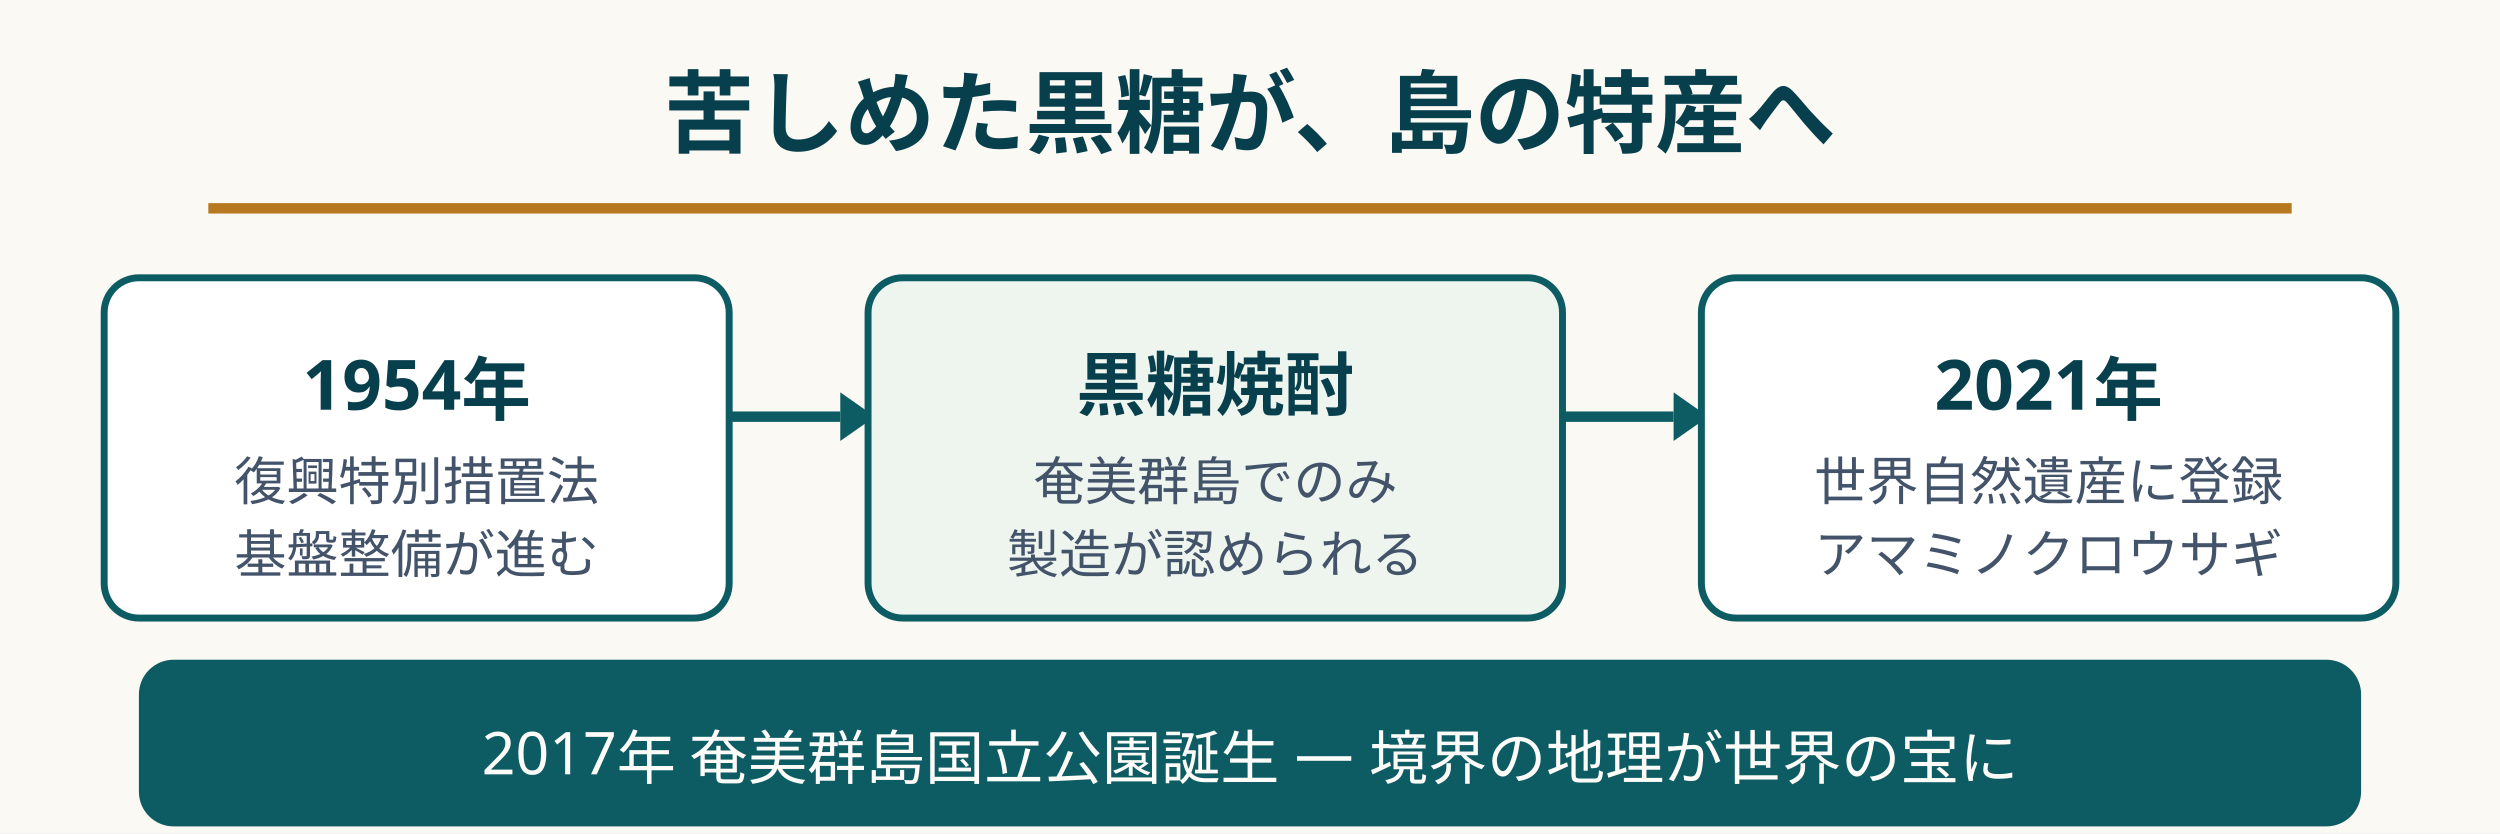
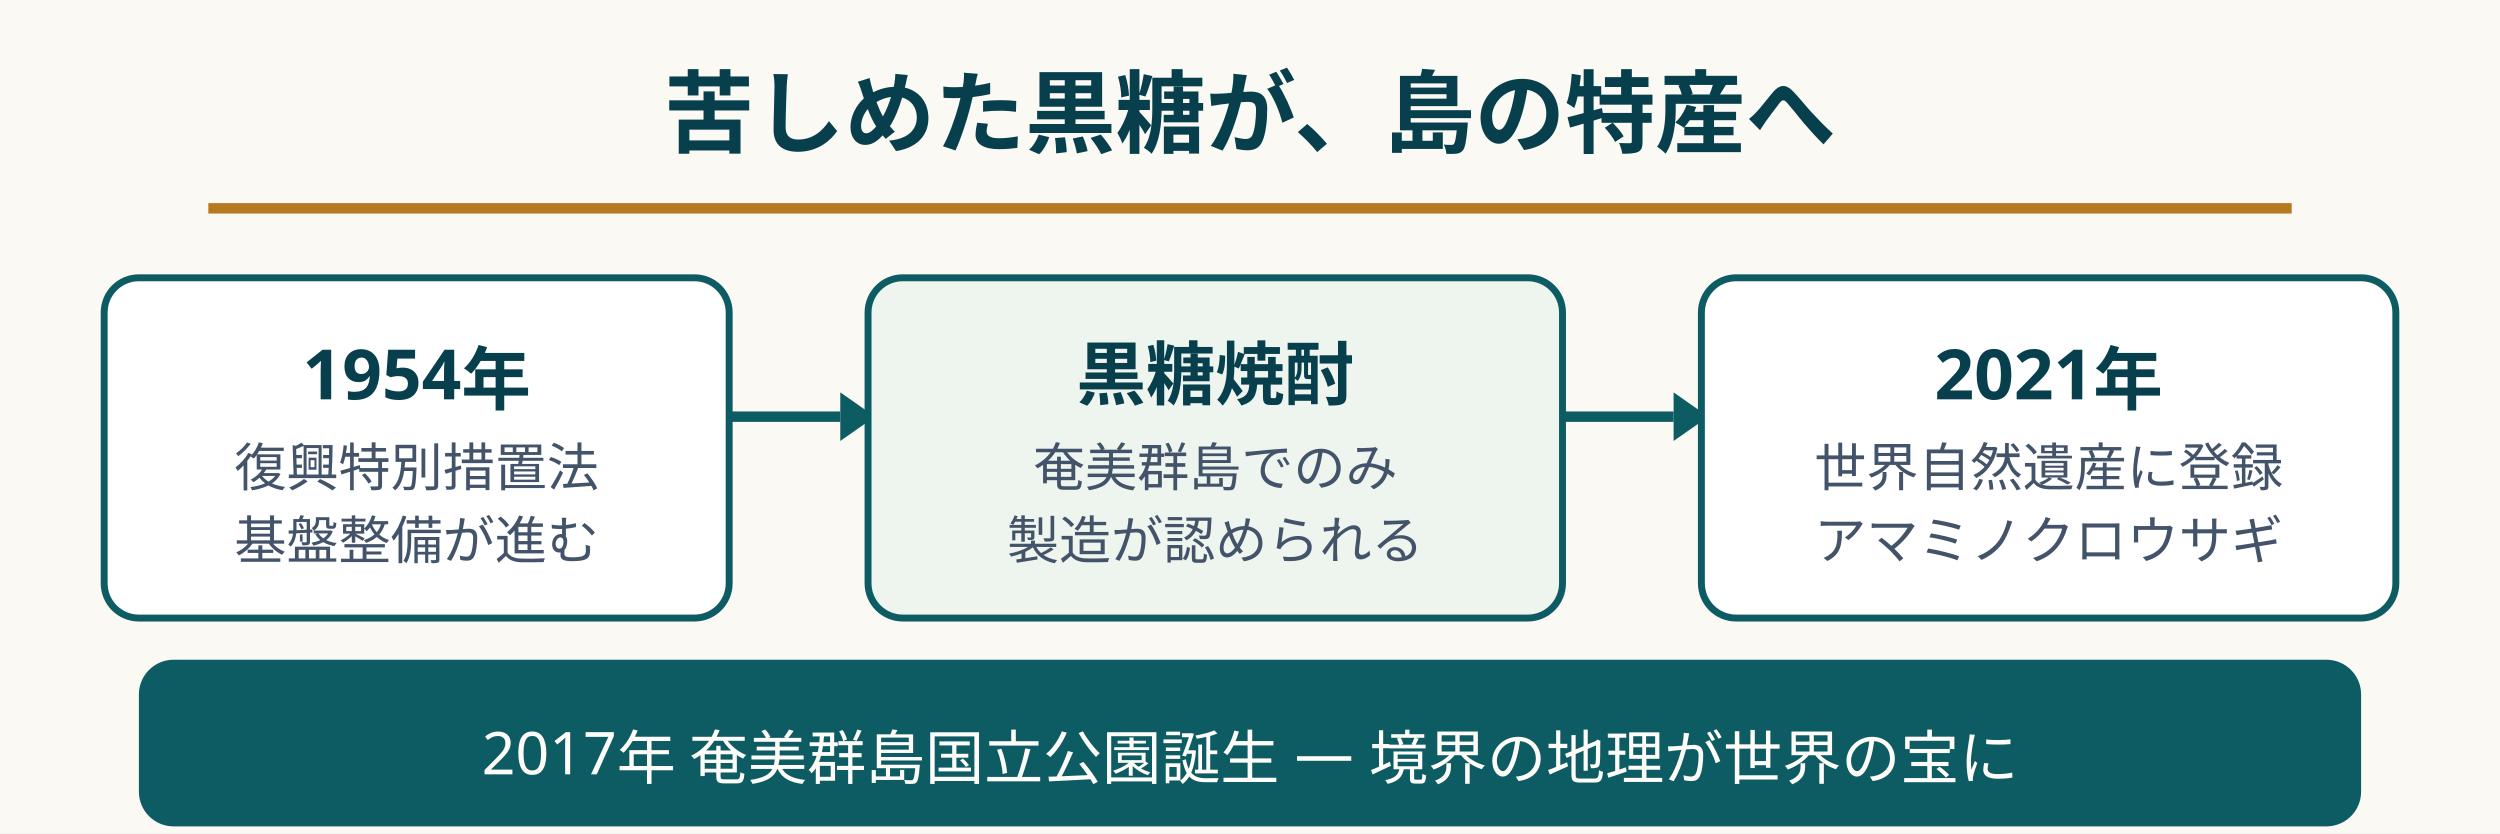
<svg xmlns="http://www.w3.org/2000/svg" width="720" height="240" viewBox="0 0 720 240" role="img" aria-labelledby="title desc">
  <rect width="720" height="240" fill="#fbf9f4" />
  <text x="360" y="42" text-anchor="middle" font-family="'Hiragino Mincho ProN','Yu Mincho',serif" font-size="26" font-weight="bold" fill="#083f4d">苦しめた黒糖が、島の特産へ</text>
  <line x1="60" y1="60" x2="660" y2="60" stroke="#b7791f" stroke-width="3" />
  <rect x="30" y="80" width="180" height="98" rx="10" fill="#ffffff" stroke="#0d5c63" stroke-width="2" />
-   <text x="120.0" y="118" text-anchor="middle" font-family="'Hiragino Sans','Yu Gothic',sans-serif" font-size="20" font-weight="bold" fill="#083f4d">1954年</text>
-   <text x="120.0" y="144" text-anchor="middle" font-family="'Hiragino Sans','Yu Gothic',sans-serif" font-size="15" fill="#43536a">復興特別措置法</text>
-   <text x="120.0" y="165" text-anchor="middle" font-family="'Hiragino Sans','Yu Gothic',sans-serif" font-size="15" fill="#43536a">基盤整備が進む</text>
+   <text x="120.0" y="115" text-anchor="middle" font-family="'Hiragino Sans','Yu Gothic',sans-serif" font-size="20" font-weight="bold" fill="#083f4d">1954年</text>
+   <text x="120.0" y="140" text-anchor="middle" font-family="'Hiragino Sans','Yu Gothic',sans-serif" font-size="15" fill="#43536a">復興特別措置法</text>
+   <text x="120.0" y="161" text-anchor="middle" font-family="'Hiragino Sans','Yu Gothic',sans-serif" font-size="15" fill="#43536a">基盤整備が進む</text>
  <line x1="210" y1="120" x2="242" y2="120" stroke="#0d5c63" stroke-width="3" />
  <path d="M242 113 L252 120 L242 127 Z" fill="#0d5c63" />
  <rect x="250" y="80" width="200" height="98" rx="10" fill="#eef5ef" stroke="#0d5c63" stroke-width="2" />
-   <text x="350.0" y="118" text-anchor="middle" font-family="'Hiragino Sans','Yu Gothic',sans-serif" font-size="20" font-weight="bold" fill="#083f4d">黒糖焼酎</text>
-   <text x="350.0" y="144" text-anchor="middle" font-family="'Hiragino Sans','Yu Gothic',sans-serif" font-size="15" fill="#43536a">奄美群島でのみ</text>
-   <text x="350.0" y="165" text-anchor="middle" font-family="'Hiragino Sans','Yu Gothic',sans-serif" font-size="15" fill="#43536a">製造が認められる</text>
+   <text x="350.0" y="115" text-anchor="middle" font-family="'Hiragino Sans','Yu Gothic',sans-serif" font-size="20" font-weight="bold" fill="#083f4d">黒糖焼酎</text>
+   <text x="350.0" y="140" text-anchor="middle" font-family="'Hiragino Sans','Yu Gothic',sans-serif" font-size="15" fill="#43536a">奄美群島でのみ</text>
+   <text x="350.0" y="161" text-anchor="middle" font-family="'Hiragino Sans','Yu Gothic',sans-serif" font-size="15" fill="#43536a">製造が認められる</text>
  <line x1="450" y1="120" x2="482" y2="120" stroke="#0d5c63" stroke-width="3" />
  <path d="M482 113 L492 120 L482 127 Z" fill="#0d5c63" />
  <rect x="490" y="80" width="200" height="98" rx="10" fill="#ffffff" stroke="#0d5c63" stroke-width="2" />
-   <text x="590.0" y="118" text-anchor="middle" font-family="'Hiragino Sans','Yu Gothic',sans-serif" font-size="20" font-weight="bold" fill="#083f4d">2021年</text>
-   <text x="590.0" y="144" text-anchor="middle" font-family="'Hiragino Sans','Yu Gothic',sans-serif" font-size="15" fill="#43536a">世界自然遺産に登録</text>
-   <text x="590.0" y="165" text-anchor="middle" font-family="'Hiragino Sans','Yu Gothic',sans-serif" font-size="15" fill="#43536a">アマミノクロウサギ</text>
+   <text x="590.0" y="115" text-anchor="middle" font-family="'Hiragino Sans','Yu Gothic',sans-serif" font-size="20" font-weight="bold" fill="#083f4d">2021年</text>
+   <text x="590.0" y="140" text-anchor="middle" font-family="'Hiragino Sans','Yu Gothic',sans-serif" font-size="15" fill="#43536a">世界自然遺産に登録</text>
+   <text x="590.0" y="161" text-anchor="middle" font-family="'Hiragino Sans','Yu Gothic',sans-serif" font-size="15" fill="#43536a">アマミノクロウサギ</text>
  <rect x="40" y="190" width="640" height="48" rx="10" fill="#0d5c63" />
  <text x="360" y="223" text-anchor="middle" font-family="'Hiragino Sans','Yu Gothic',sans-serif" font-size="17" fill="#fdfcf8">2017年 奄美群島国立公園誕生 ― 境界の地理が世界の宝に</text>
</svg>
